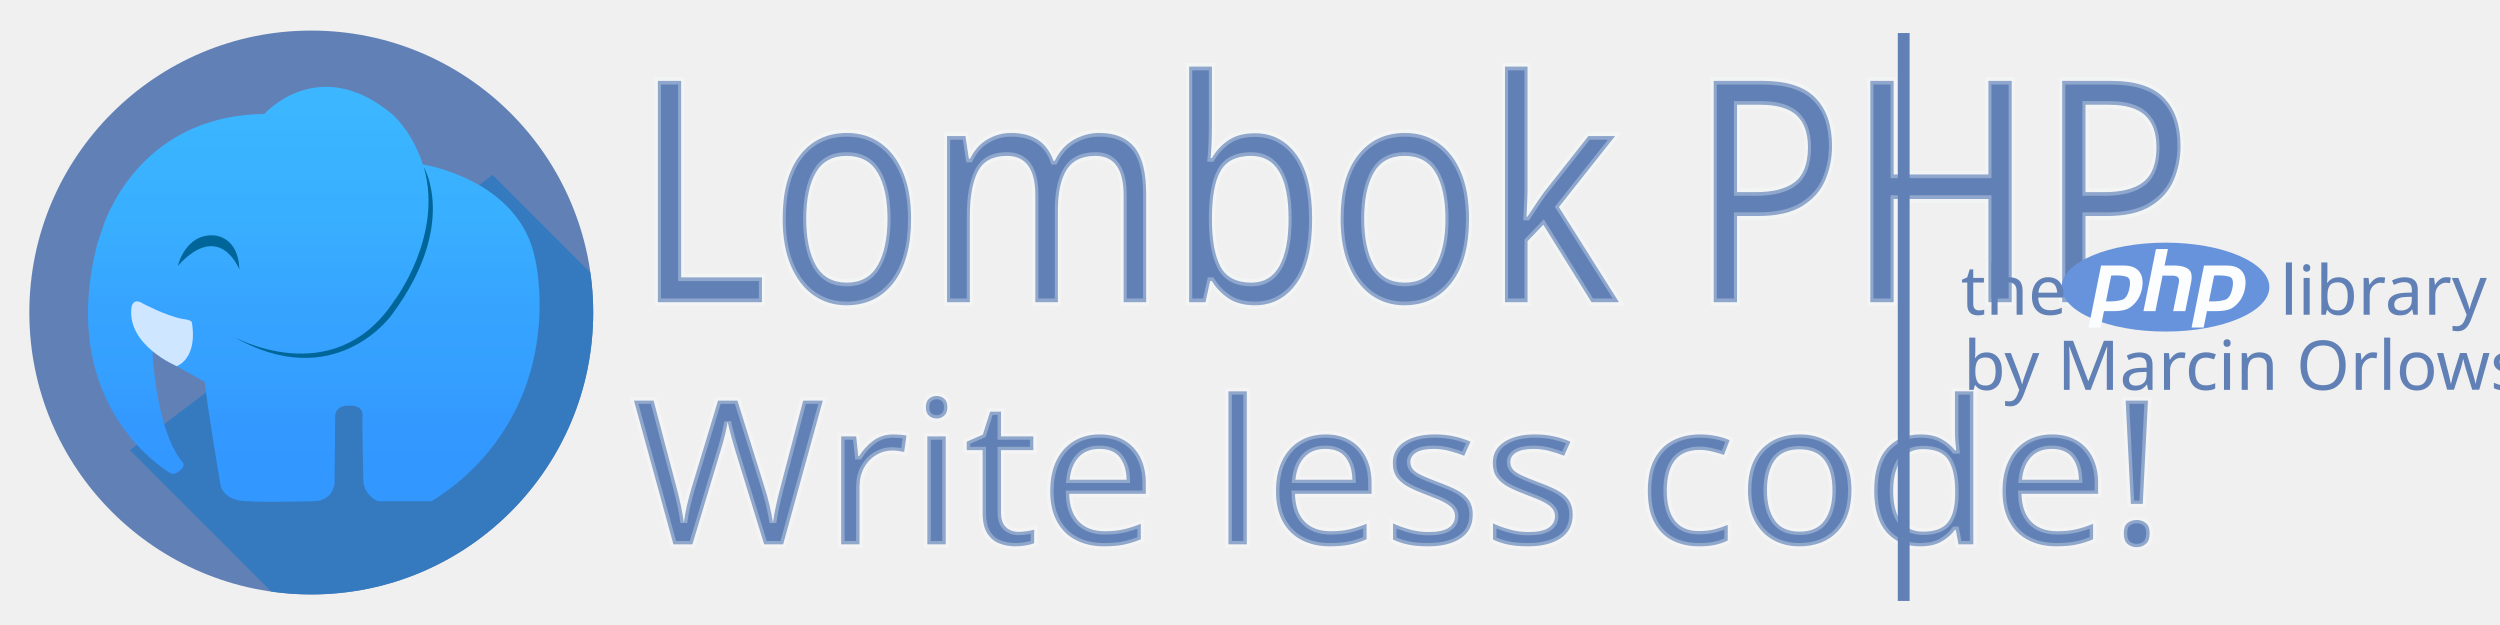
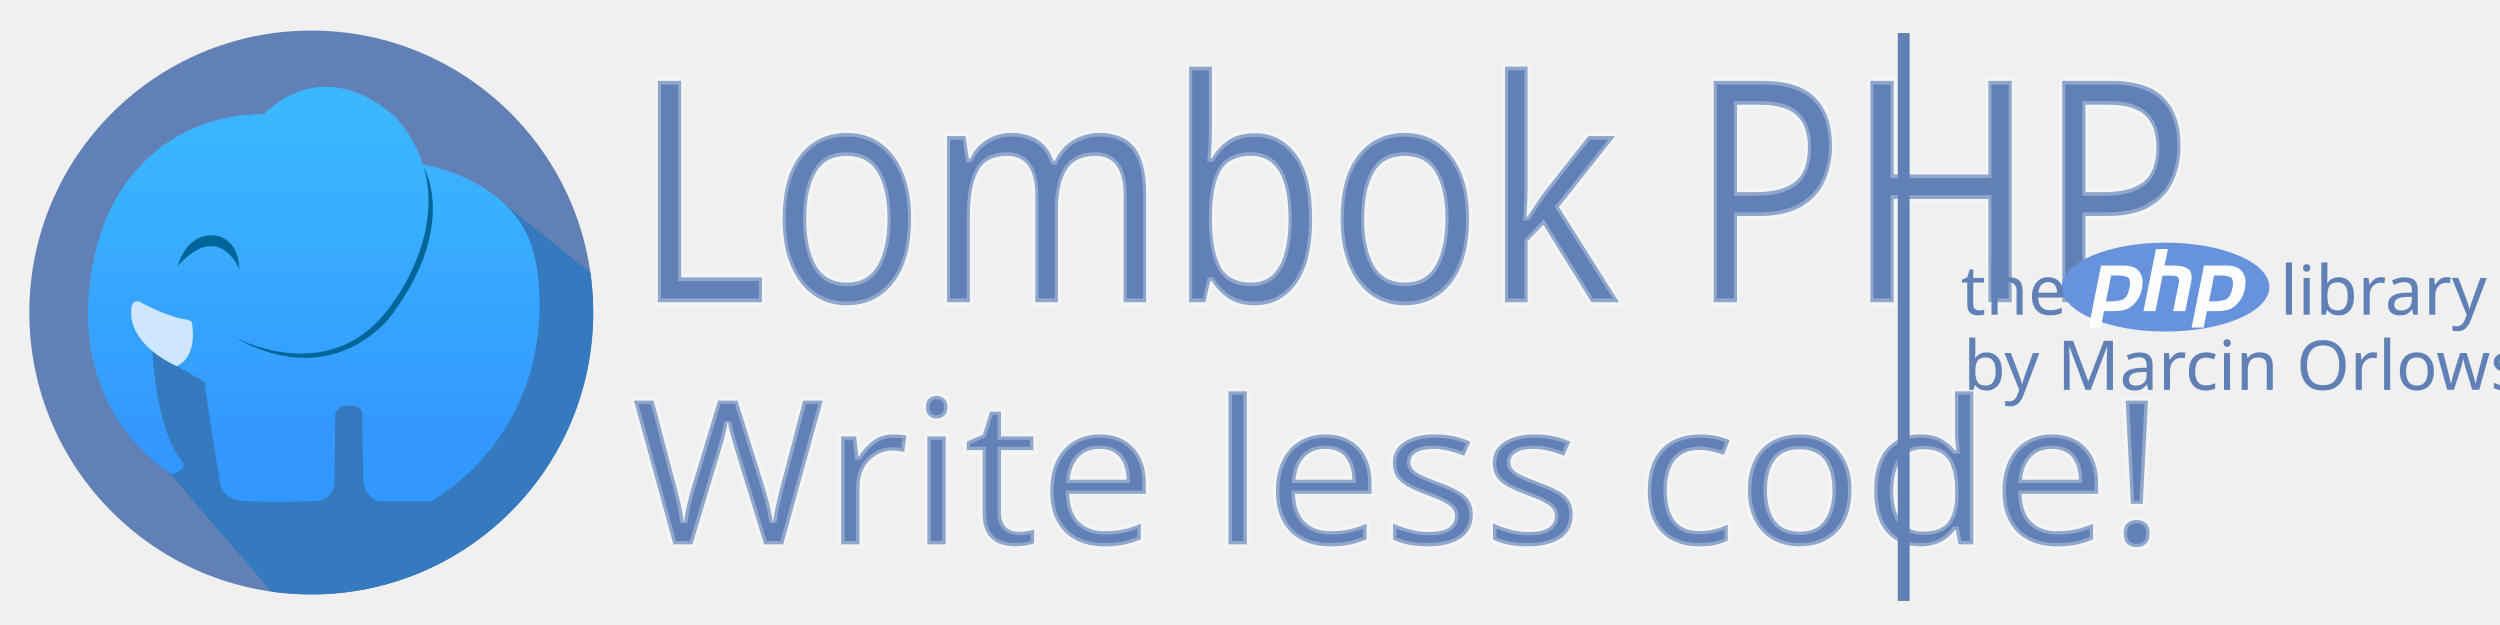
<svg xmlns="http://www.w3.org/2000/svg" width="1480" height="370" viewBox="0 0 391.583 97.896" version="1.1" id="svg8">
  <defs id="defs2">
    <rect x="154.524" y="273.213" width="175.01" height="18.996" id="rect135" />
    <linearGradient id="a" gradientUnits="userSpaceOnUse" x1="400.117" x2="400.117" y1="22.293" y2="715" gradientTransform="matrix(0.7435302,0,0,0.6032942,-879.8172,-754.2595)">
      <stop offset=".018" stop-color="#3bb6ff" id="stop11838" />
      <stop offset=".302" stop-color="#39afff" id="stop11840" />
      <stop offset=".552" stop-color="#36a3ff" id="stop11842" />
      <stop offset=".717" stop-color="#359fff" id="stop11844" />
      <stop offset=".832" stop-color="#3398ff" id="stop11846" />
      <stop offset=".964" stop-color="#3297ff" id="stop11848" />
    </linearGradient>
    <linearGradient id="a-1" gradientUnits="userSpaceOnUse" x1="400.117" x2="400.117" y1="22.293" y2="715" gradientTransform="matrix(0.7435302,0,0,0.6032942,-879.8172,-754.2595)">
      <stop offset=".018" stop-color="#3bb6ff" id="stop11838-7" />
      <stop offset=".302" stop-color="#39afff" id="stop11840-8" />
      <stop offset=".552" stop-color="#36a3ff" id="stop11842-5" />
      <stop offset=".717" stop-color="#359fff" id="stop11844-7" />
      <stop offset=".832" stop-color="#3398ff" id="stop11846-4" />
      <stop offset=".964" stop-color="#3297ff" id="stop11848-1" />
    </linearGradient>
  </defs>
  <g id="layer1" transform="translate(0,-167)">
    <g transform="matrix(0.1725012,0,0,0.1725012,4.594774,171.7876)" id="g966" style="stroke-width:1.396">
      <circle style="fill:#6181b6;stroke-width:1.396;fill-opacity:1" cx="256" cy="256" r="256" id="circle3822" />
-       <path style="fill:#357abf;stroke-width:1.396;fill-opacity:1" d="m 512,256 c 0,-12.301 -0.887,-24.393 -2.564,-36.231 L 420.667,131 91.333,381 219.769,509.436 C 231.607,511.113 243.699,512 256,512 397.385,512 512,397.385 512,256 Z" id="path3824" />
+       <path style="fill:#357abf;fill-opacity:1;stroke-width:1.396" d="m 512,256 c 0,-12.301 -0.887,-24.393 -2.564,-36.231 L 417.052,146.063 106.561,262.319 71.148,336.714 219.769,509.436 C 231.607,511.113 243.699,512 256,512 397.385,512 512,397.385 512,256 Z" id="path3824" />
      <g id="g3854" transform="matrix(0.3800964,0,0,0.3800964,71.11452,272.977)" style="stroke-width:1.396" />
      <g id="g3856" style="stroke-width:1.396" />
      <g id="g3858" style="stroke-width:1.396" />
      <g id="g3860" style="stroke-width:1.396" />
      <g id="g3862" style="stroke-width:1.396" />
      <g id="g3864" style="stroke-width:1.396" />
      <g id="g3866" style="stroke-width:1.396" />
      <g id="g3868" style="stroke-width:1.396" />
      <g id="g3870" style="stroke-width:1.396" />
      <g id="g3872" style="stroke-width:1.396" />
      <g id="g3874" style="stroke-width:1.396" />
      <g id="g3876" style="stroke-width:1.396" />
      <g id="g3878" style="stroke-width:1.396" />
      <g id="g3880" style="stroke-width:1.396" />
      <g id="g3882" style="stroke-width:1.396" />
      <g id="g3884" style="stroke-width:1.396" />
    </g>
    <g id="g1276" transform="matrix(0.1675739,0,0,0.2065266,137.7223,206.6241)" style="stroke-width:2.717">
      <g id="g1083-0" transform="matrix(0.8501846,0,0,1.073179,-30.85587,-209.9063)" style="stroke-width:2.844;stroke:#fcfdff;stroke-opacity:0.3">
        <text xml:space="preserve" style="font-size:249.691px;line-height:1.25;font-family:'a dripping marker';-inkscape-font-specification:'a dripping marker';letter-spacing:0px;word-spacing:0px;fill:#6181b6;fill-opacity:1;stroke-width:5.923;stroke:#fcfdff;stroke-opacity:0.3" x="-205.909" y="262.615" id="text5759" transform="scale(1.14003,0.8771698)">
          <tspan style="font-style:normal;font-variant:normal;font-weight:normal;font-stretch:normal;font-family:'Ubuntu Condensed';-inkscape-font-specification:'Ubuntu Condensed, ';fill:#6181b6;fill-opacity:1;stroke-width:5.923;stroke:#fcfdff;stroke-opacity:0.3" x="-205.909" y="262.615" id="tspan139593">Lombok PHP</tspan>
        </text>
      </g>
      <text xml:space="preserve" style="font-size:172.563px;line-height:1.25;font-family:'a dripping marker';-inkscape-font-specification:'a dripping marker';letter-spacing:0px;word-spacing:0px;fill:#6181b6;fill-opacity:1;stroke-width:5.658;stroke:#ffffff;stroke-opacity:0.3" x="-204.943" y="249.742" id="text5759-4" transform="scale(1.130204,0.884796)">
        <tspan style="font-style:normal;font-variant:normal;font-weight:normal;font-stretch:normal;font-family:'Ubuntu Condensed';-inkscape-font-specification:'Ubuntu Condensed, ';fill:#6181b6;fill-opacity:1;stroke-width:5.658;stroke:#ffffff;stroke-opacity:0.3" x="-204.943" y="249.742" id="tspan139593-1">Write less code!</tspan>
      </text>
      <g id="layer2">
        <g id="g13120" transform="matrix(0.7099867,0,0,0.7099867,-115.0938,409.4236)" style="stroke-width:3.827">
          <path d="m -861.028,-601.807 c 1.011,-2.474 43.839,-121.666 213.468,-123.331 0,0 71.126,-65.276 168.038,0 0,0 26.291,17.532 40.716,53.934 0,0 127.248,15.662 147.844,100.992 0,0 42.924,140.507 -102.436,239.224 0,0 -20.469,13.291 -34.106,19.468 0,0 -30.232,0.036 -36.478,0 -13.309,-0.085 -21.711,0 -33.808,0 0,0 -18.588,-5.393 -19.354,-22.623 0,0 -1.561,-59.931 -1.145,-70.284 0,0 0.372,-9.695 -17.027,-9.092 0,0 -16.603,-1.55 -18.96,10.033 0,0 -0.394,61.819 -0.766,72.781 0,0 -1.167,18.238 -26.299,19.124 0,0 -90.086,2.208 -102.057,-1.249 0,0 -20.871,-3.137 -22.432,-19.143 0,0 -17.027,-81.565 -20.098,-106.946 0,0 -57.23,-25.743 -68.829,-32.638 0,0 3.866,83.116 39.429,118.264 0,0 6.201,4.404 -6.194,10.66 0,0 -4.632,3.137 -9.294,1.285 0,0 -152.55,-69.138 -96.362,-245.601" fill="url(#a)" id="path11851" style="fill:url(#a-1);stroke-width:14.981" />
          <path d="m -690.269,-488.104 c 0,0 133.092,61.554 213.616,-37.266 0,0 65.208,-69.095 39.236,-142.8 0,0 45.727,61.94 -42.753,158.045 0.022,0.018 -75.022,85.686 -210.099,22.02 z" fill="#006699" id="path11853" style="stroke-width:14.981" />
          <path d="m -742.933,-502.625 c 0,0 9.495,35.655 -19.704,46.876 0,0 -66.42,-22.201 -59.705,-63.207 0,0 2.082,-10.232 14.447,-3.958 0,0 29.399,12.971 52.597,16.711 -0.03,0 11.77,0.881 12.365,3.578 z" fill="#cee6ff" id="path11855" style="stroke-width:14.981" />
          <path d="m -761.373,-562.895 c 0,0 10.015,-34.732 47.809,-32.536 0,0 32.121,0.7 33.258,36.535 0,0.024 -25.302,-53.591 -81.067,-4 z" fill="#006699" id="path11857" style="stroke-width:14.981" />
        </g>
      </g>
    </g>
    <g id="g1038" transform="matrix(0.9384776,0,0,0.9384776,-26.88218,33.48387)" style="stroke-width:1.066">
      <g id="g8548" transform="translate(11.27713)">
        <g id="g21172" transform="translate(2.768797,-12.18271)">
          <text xml:space="preserve" style="font-size:11.473px;line-height:1.25;font-family:'a dripping marker';-inkscape-font-specification:'a dripping marker';letter-spacing:0px;word-spacing:0px;fill:#6181b6;fill-opacity:1;stroke-width:1.121" x="344.118" y="219.517" id="text5759-7-4" transform="translate(-1.818996)">
            <tspan style="font-style:normal;font-variant:normal;font-weight:normal;font-stretch:normal;font-family:'Ubuntu Condensed';-inkscape-font-specification:'Ubuntu Condensed, ';fill:#6181b6;fill-opacity:1;stroke-width:1.121" x="344.118" y="219.517" id="tspan119569-6">by Marcin Orlowski</tspan>
          </text>
          <text xml:space="preserve" style="font-size:11.473px;line-height:1.25;font-family:'a dripping marker';-inkscape-font-specification:'a dripping marker';letter-spacing:0px;word-spacing:0px;fill:#6181b6;fill-opacity:1;stroke-width:1.121" x="395.145" y="206.978" id="text5759-7">
            <tspan style="font-style:normal;font-variant:normal;font-weight:normal;font-stretch:normal;font-family:'Ubuntu Condensed';-inkscape-font-specification:'Ubuntu Condensed, ';fill:#6181b6;fill-opacity:1;stroke-width:1.121" x="395.145" y="206.978" id="tspan119569">library</tspan>
          </text>
          <g id="g21157" transform="translate(-3.302317,112.3024)">
            <ellipse style="fill:#6793dc;fill-opacity:1;stroke:none;stroke-width:1.973;stroke-linecap:square;stroke-miterlimit:10;stroke-opacity:1;paint-order:markers fill stroke" id="path19713" cx="379.323" cy="90.068" rx="17.333" ry="7.42" />
            <g id="g6" transform="matrix(1.853292,0,0,1.844217,143.3133,-899.2025)" style="fill:#fcfdff;fill-opacity:1;stroke-width:9.025">
              <g id="g8519" transform="matrix(0.1475506,0,0,0.1475506,106.7923,463.7203)" style="fill:#fcfdff;fill-opacity:1;stroke-width:61.168">
                <path id="path8" d="m 99.974,479.48 h 14.204 c 4.169,0.035 7.19,1.237 9.063,3.604 1.873,2.367 2.491,5.6 1.855,9.699 -0.247,1.873 -0.795,3.71 -1.643,5.512 -0.813,1.802 -1.943,3.427 -3.392,4.876 -1.767,1.837 -3.657,3.003 -5.671,3.498 -2.014,0.495 -4.099,0.742 -6.254,0.742 h -6.36 l -2.014,10.07 h -7.367 l 7.579,-38.001 m 6.201,6.042 -3.18,15.9 c 0.212,0.035 0.424,0.053 0.636,0.053 h 0.742 c 3.392,0.035 6.219,-0.3 8.48,-1.007 2.261,-0.742 3.781,-3.321 4.558,-7.738 0.636,-3.71 -3e-5,-5.848 -1.908,-6.413 -1.873,-0.565 -4.222,-0.83 -7.049,-0.795 -0.424,0.035 -0.83,0.053 -1.219,0.053 -0.353,2e-5 -0.724,2e-5 -1.113,0 l 0.053,-0.053" style="fill:#fcfdff;fill-opacity:1;stroke-width:61.168" />
                <path id="path10" d="m 133.49,469.36 h 7.314 l -2.067,10.123 h 6.572 c 3.604,0.071 6.289,0.813 8.056,2.226 1.802,1.413 2.332,4.099 1.59,8.056 l -3.551,17.649 h -7.42 l 3.392,-16.854 c 0.353,-1.767 0.247,-3.021 -0.318,-3.763 -0.565,-0.742 -1.784,-1.113 -3.657,-1.113 l -5.883,-0.053 -4.346,21.783 h -7.314 l 7.632,-38.054" style="fill:#fcfdff;fill-opacity:1;stroke-width:61.168" />
                <path id="path12" d="m 162.81,479.48 h 14.204 c 4.169,0.035 7.19,1.237 9.063,3.604 1.873,2.367 2.491,5.6 1.855,9.699 -0.247,1.873 -0.795,3.71 -1.643,5.512 -0.813,1.802 -1.943,3.427 -3.392,4.876 -1.767,1.837 -3.657,3.003 -5.671,3.498 -2.014,0.495 -4.099,0.742 -6.254,0.742 h -6.36 l -2.014,10.07 h -7.367 l 7.579,-38.001 m 6.201,6.042 -3.18,15.9 c 0.212,0.035 0.424,0.053 0.636,0.053 h 0.742 c 3.392,0.035 6.219,-0.3 8.48,-1.007 2.261,-0.742 3.781,-3.321 4.558,-7.738 0.636,-3.71 -3e-5,-5.848 -1.908,-6.413 -1.873,-0.565 -4.222,-0.83 -7.049,-0.795 -0.424,0.035 -0.83,0.053 -1.219,0.053 -0.353,2e-5 -0.724,2e-5 -1.113,0 l 0.053,-0.053" style="fill:#fcfdff;fill-opacity:1;stroke-width:61.168" />
              </g>
            </g>
          </g>
          <text xml:space="preserve" style="font-size:11.473px;line-height:1.25;font-family:'a dripping marker';-inkscape-font-specification:'a dripping marker';letter-spacing:0px;word-spacing:0px;fill:#6181b6;fill-opacity:1;stroke-width:1.121" x="341.875" y="206.978" id="text5759-7-7">
            <tspan style="font-style:normal;font-variant:normal;font-weight:normal;font-stretch:normal;font-family:'Ubuntu Condensed';-inkscape-font-specification:'Ubuntu Condensed, ';fill:#6181b6;fill-opacity:1;stroke-width:1.121" x="341.875" y="206.978" id="tspan119569-7">the</tspan>
          </text>
        </g>
      </g>
    </g>
    <rect style="fill:#6181b6;fill-opacity:1;stroke:#6181b6;stroke-width:1.852;stroke-linecap:square;stroke-miterlimit:10;stroke-opacity:1;paint-order:markers fill stroke" id="rect5602" width="0.002" height="87.102" x="298.183" y="173.098" />
    <flowRoot transform="matrix(0.2645833,0,0,0.2645833,-70.84203,121.4291)" style="font-style:normal;font-weight:normal;font-size:40px;line-height:1.25;font-family:sans-serif;letter-spacing:0px;word-spacing:0px;fill:#000000;fill-opacity:1;stroke:none" id="flowRoot1060" xml:space="preserve">
      <flowRegion id="flowRegion1062">
        <rect y="469.906" x="764" height="248" width="1264" id="rect1064" />
      </flowRegion>
      <flowPara id="flowPara1066" />
    </flowRoot>
  </g>
  <style type="text/css" id="style5764">
	.st0{fill:#76C2AF;}
	.st1{opacity:0.2;fill:#231F20;}
	.st2{fill:#4F5D73;}
	.st3{fill:#E0E0D1;}
</style>
</svg>
